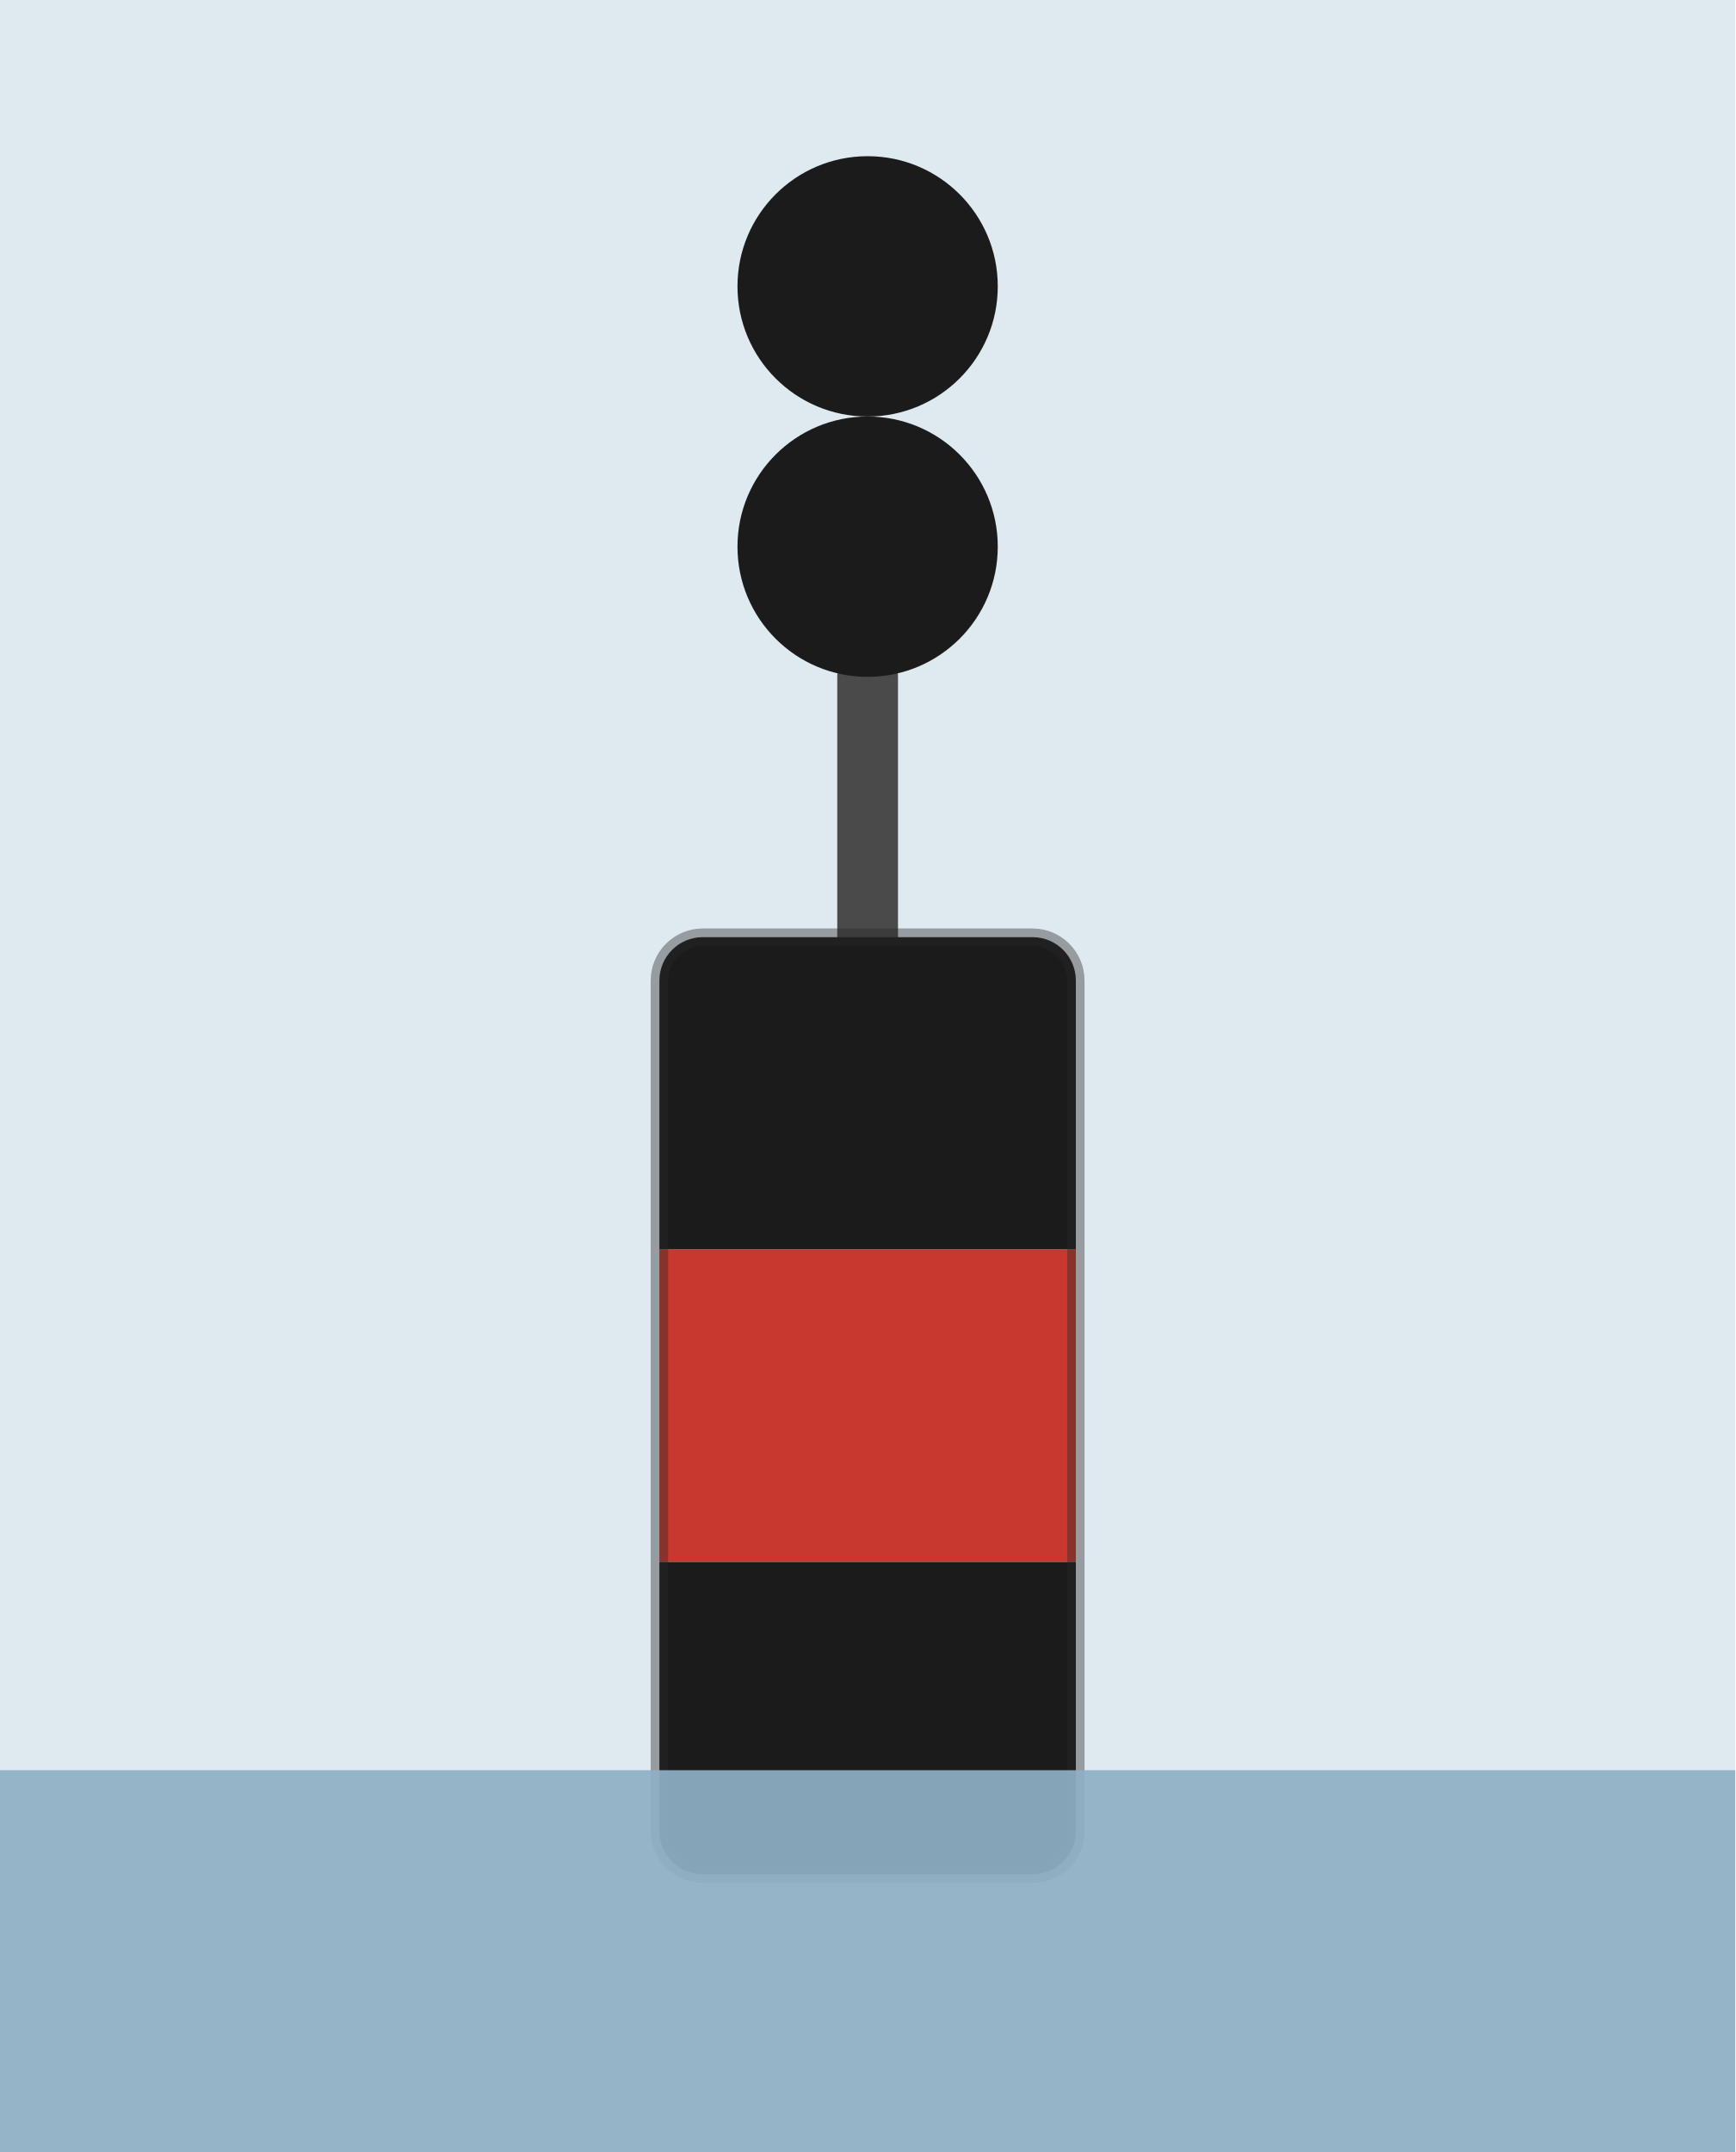
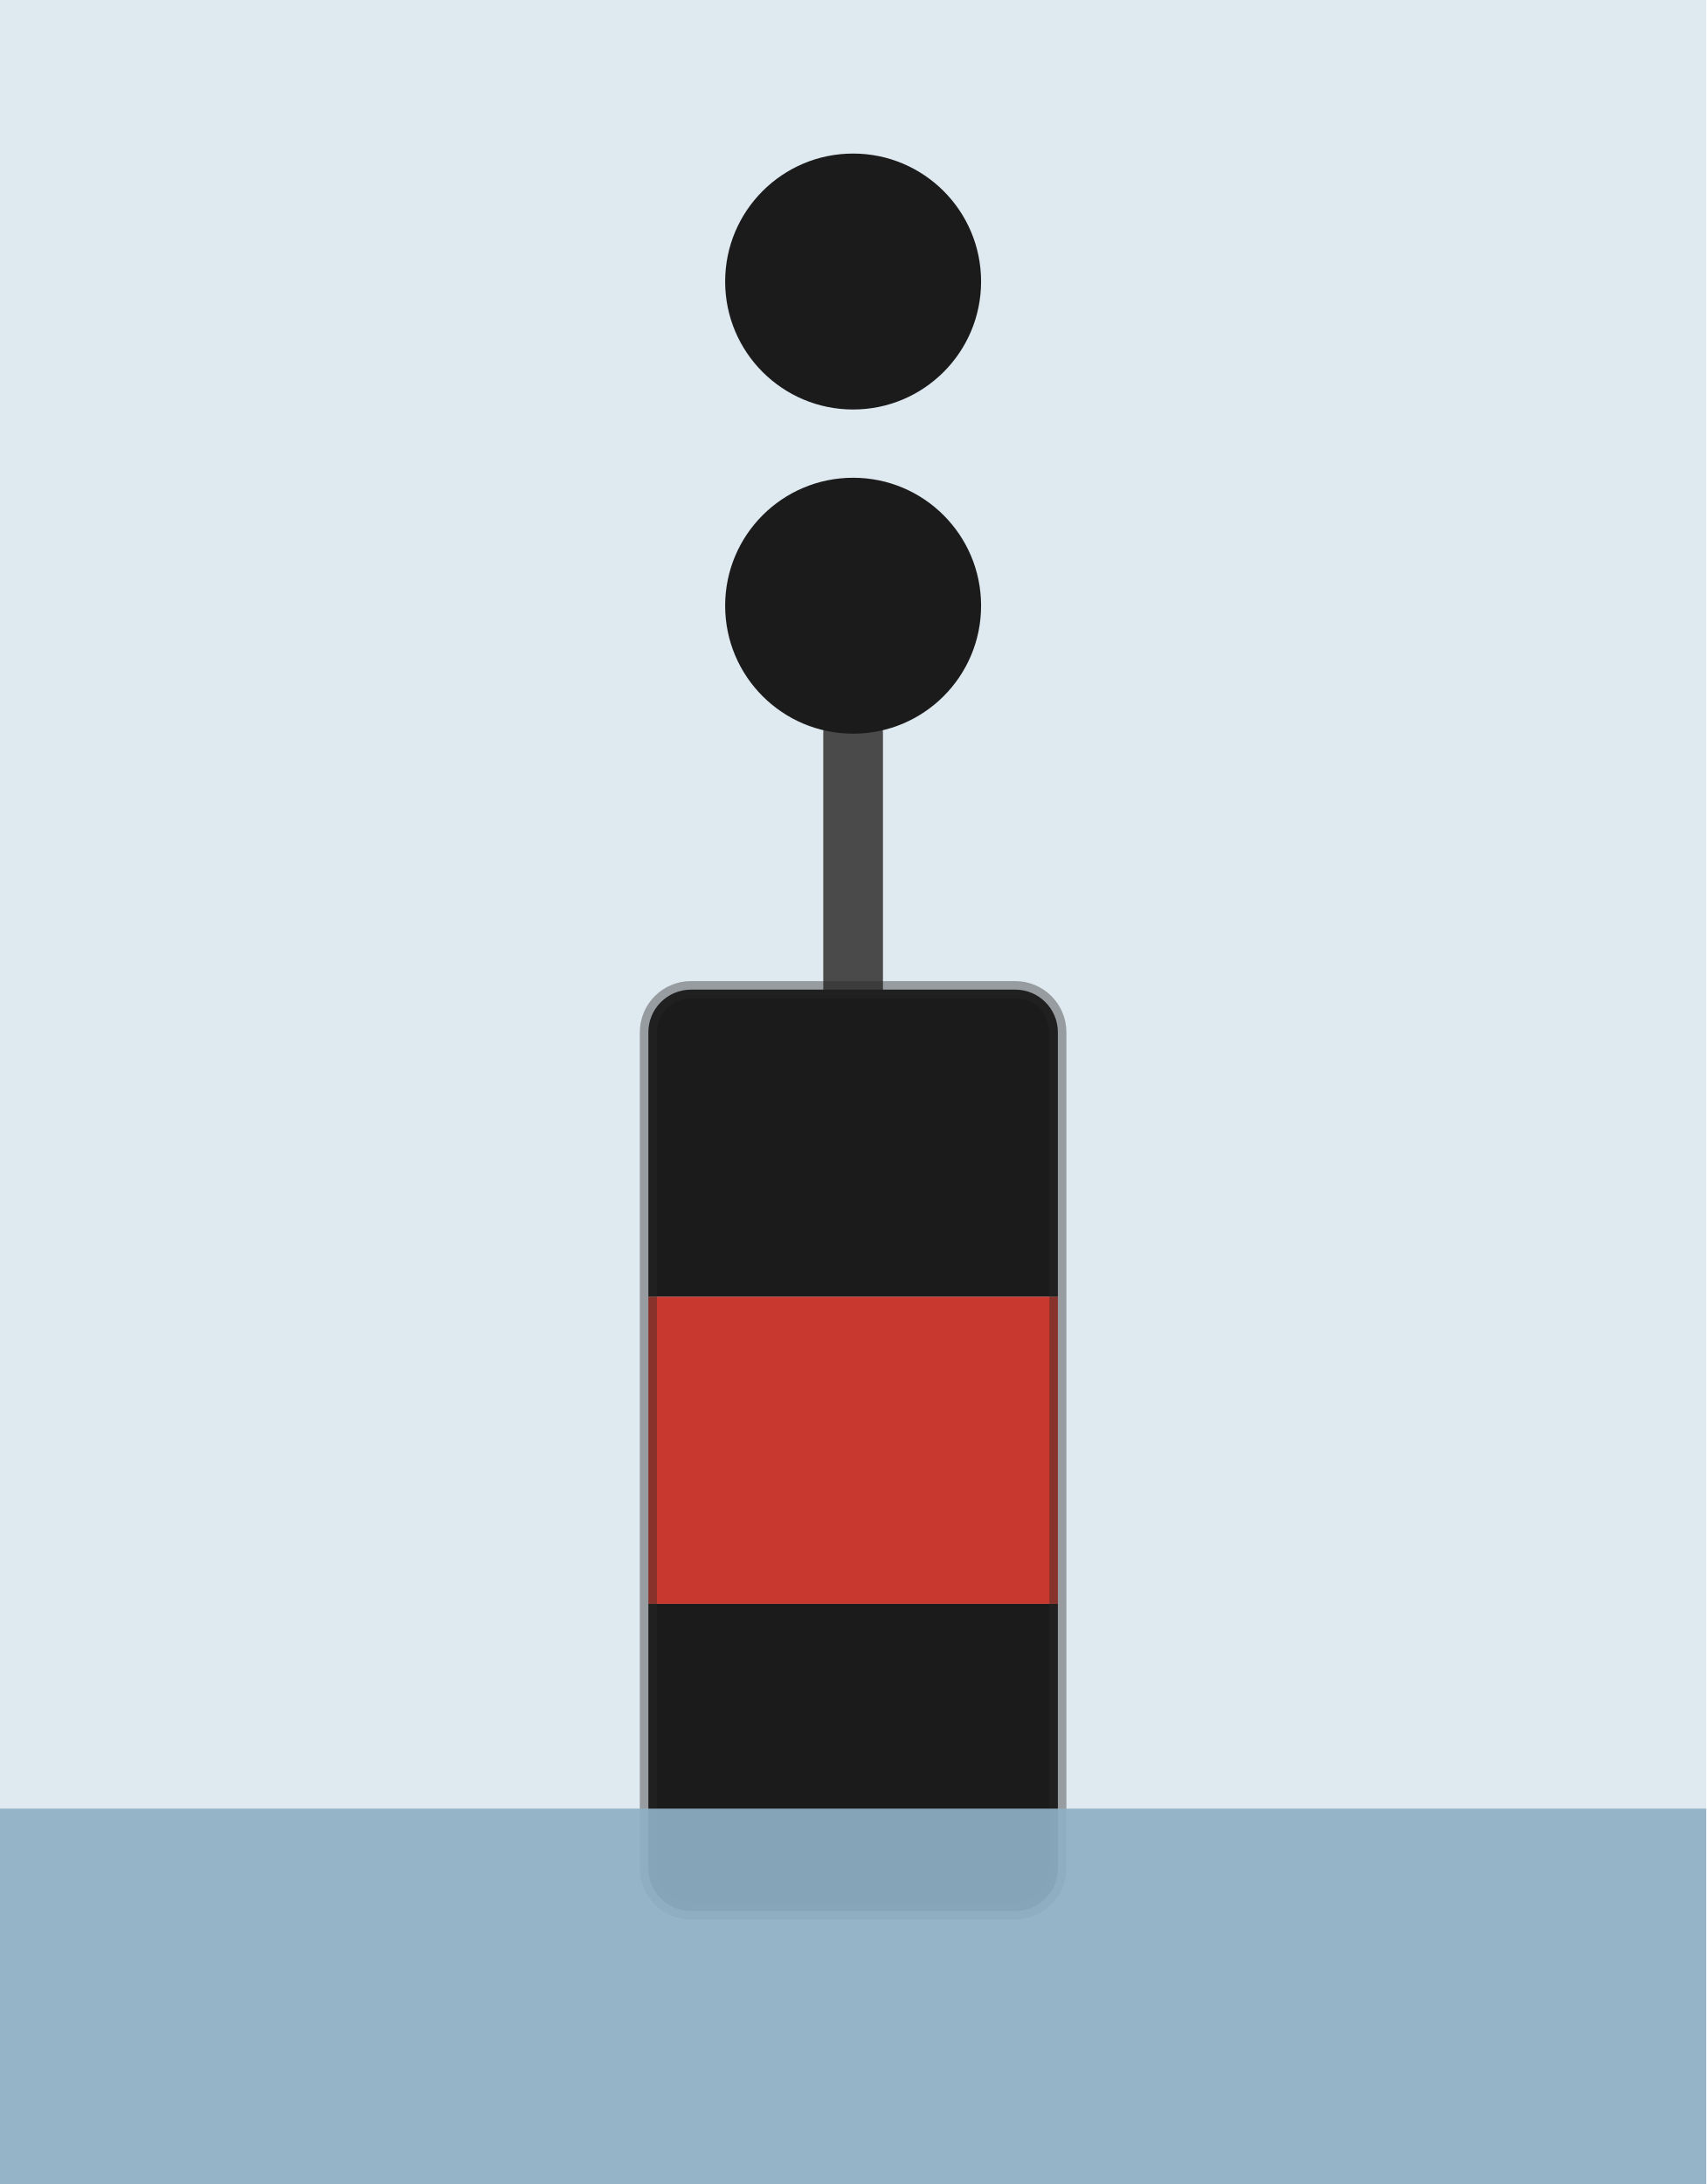
- <svg xmlns="http://www.w3.org/2000/svg" viewBox="0 0 200 248" width="200" height="248" role="img">
+ <svg xmlns="http://www.w3.org/2000/svg" viewBox="0 0 200 256" width="200" height="256" role="img">
  <defs>
    <clipPath id="c">
-       <rect x="76.0" y="108" width="48" height="108" rx="5" />
+       <rect x="76.0" y="116" width="48" height="108" rx="5" />
    </clipPath>
  </defs>
-   <rect width="200" height="248" fill="#dfe9f0" />
-   <line x1="100.0" y1="78" x2="100.0" y2="118" stroke="#4a4a4a" stroke-width="7" stroke-linecap="round" />
+   <rect width="200" height="256" fill="#dfe9f0" />
+   <line x1="100.0" y1="86" x2="100.0" y2="126" stroke="#4a4a4a" stroke-width="7" stroke-linecap="round" />
  <g clip-path="url(#c)">
-     <rect x="76.0" y="108.00" width="48" height="36.00" fill="#1b1b1b" />
-     <rect x="76.0" y="144.00" width="48" height="36.00" fill="#c8382e" />
-     <rect x="76.0" y="180.00" width="48" height="36.00" fill="#1b1b1b" />
+     <rect x="76.0" y="116.00" width="48" height="36.00" fill="#1b1b1b" />
+     <rect x="76.0" y="152.00" width="48" height="36.00" fill="#c8382e" />
+     <rect x="76.0" y="188.00" width="48" height="36.00" fill="#1b1b1b" />
  </g>
-   <rect x="76.0" y="108" width="48" height="108" rx="5" fill="none" stroke="#2a2a2a" stroke-width="2" stroke-opacity="0.4" />
-   <circle cx="100.0" cy="63" r="15" fill="#1b1b1b" />
+   <rect x="76.0" y="116" width="48" height="108" rx="5" fill="none" stroke="#2a2a2a" stroke-width="2" stroke-opacity="0.4" />
+   <circle cx="100.0" cy="71" r="15" fill="#1b1b1b" />
  <circle cx="100.0" cy="33" r="15" fill="#1b1b1b" />
-   <rect y="204" width="200" height="44" fill="#8fb0c4" fill-opacity="0.92" />
+   <rect y="212" width="200" height="44" fill="#8fb0c4" fill-opacity="0.92" />
</svg>
